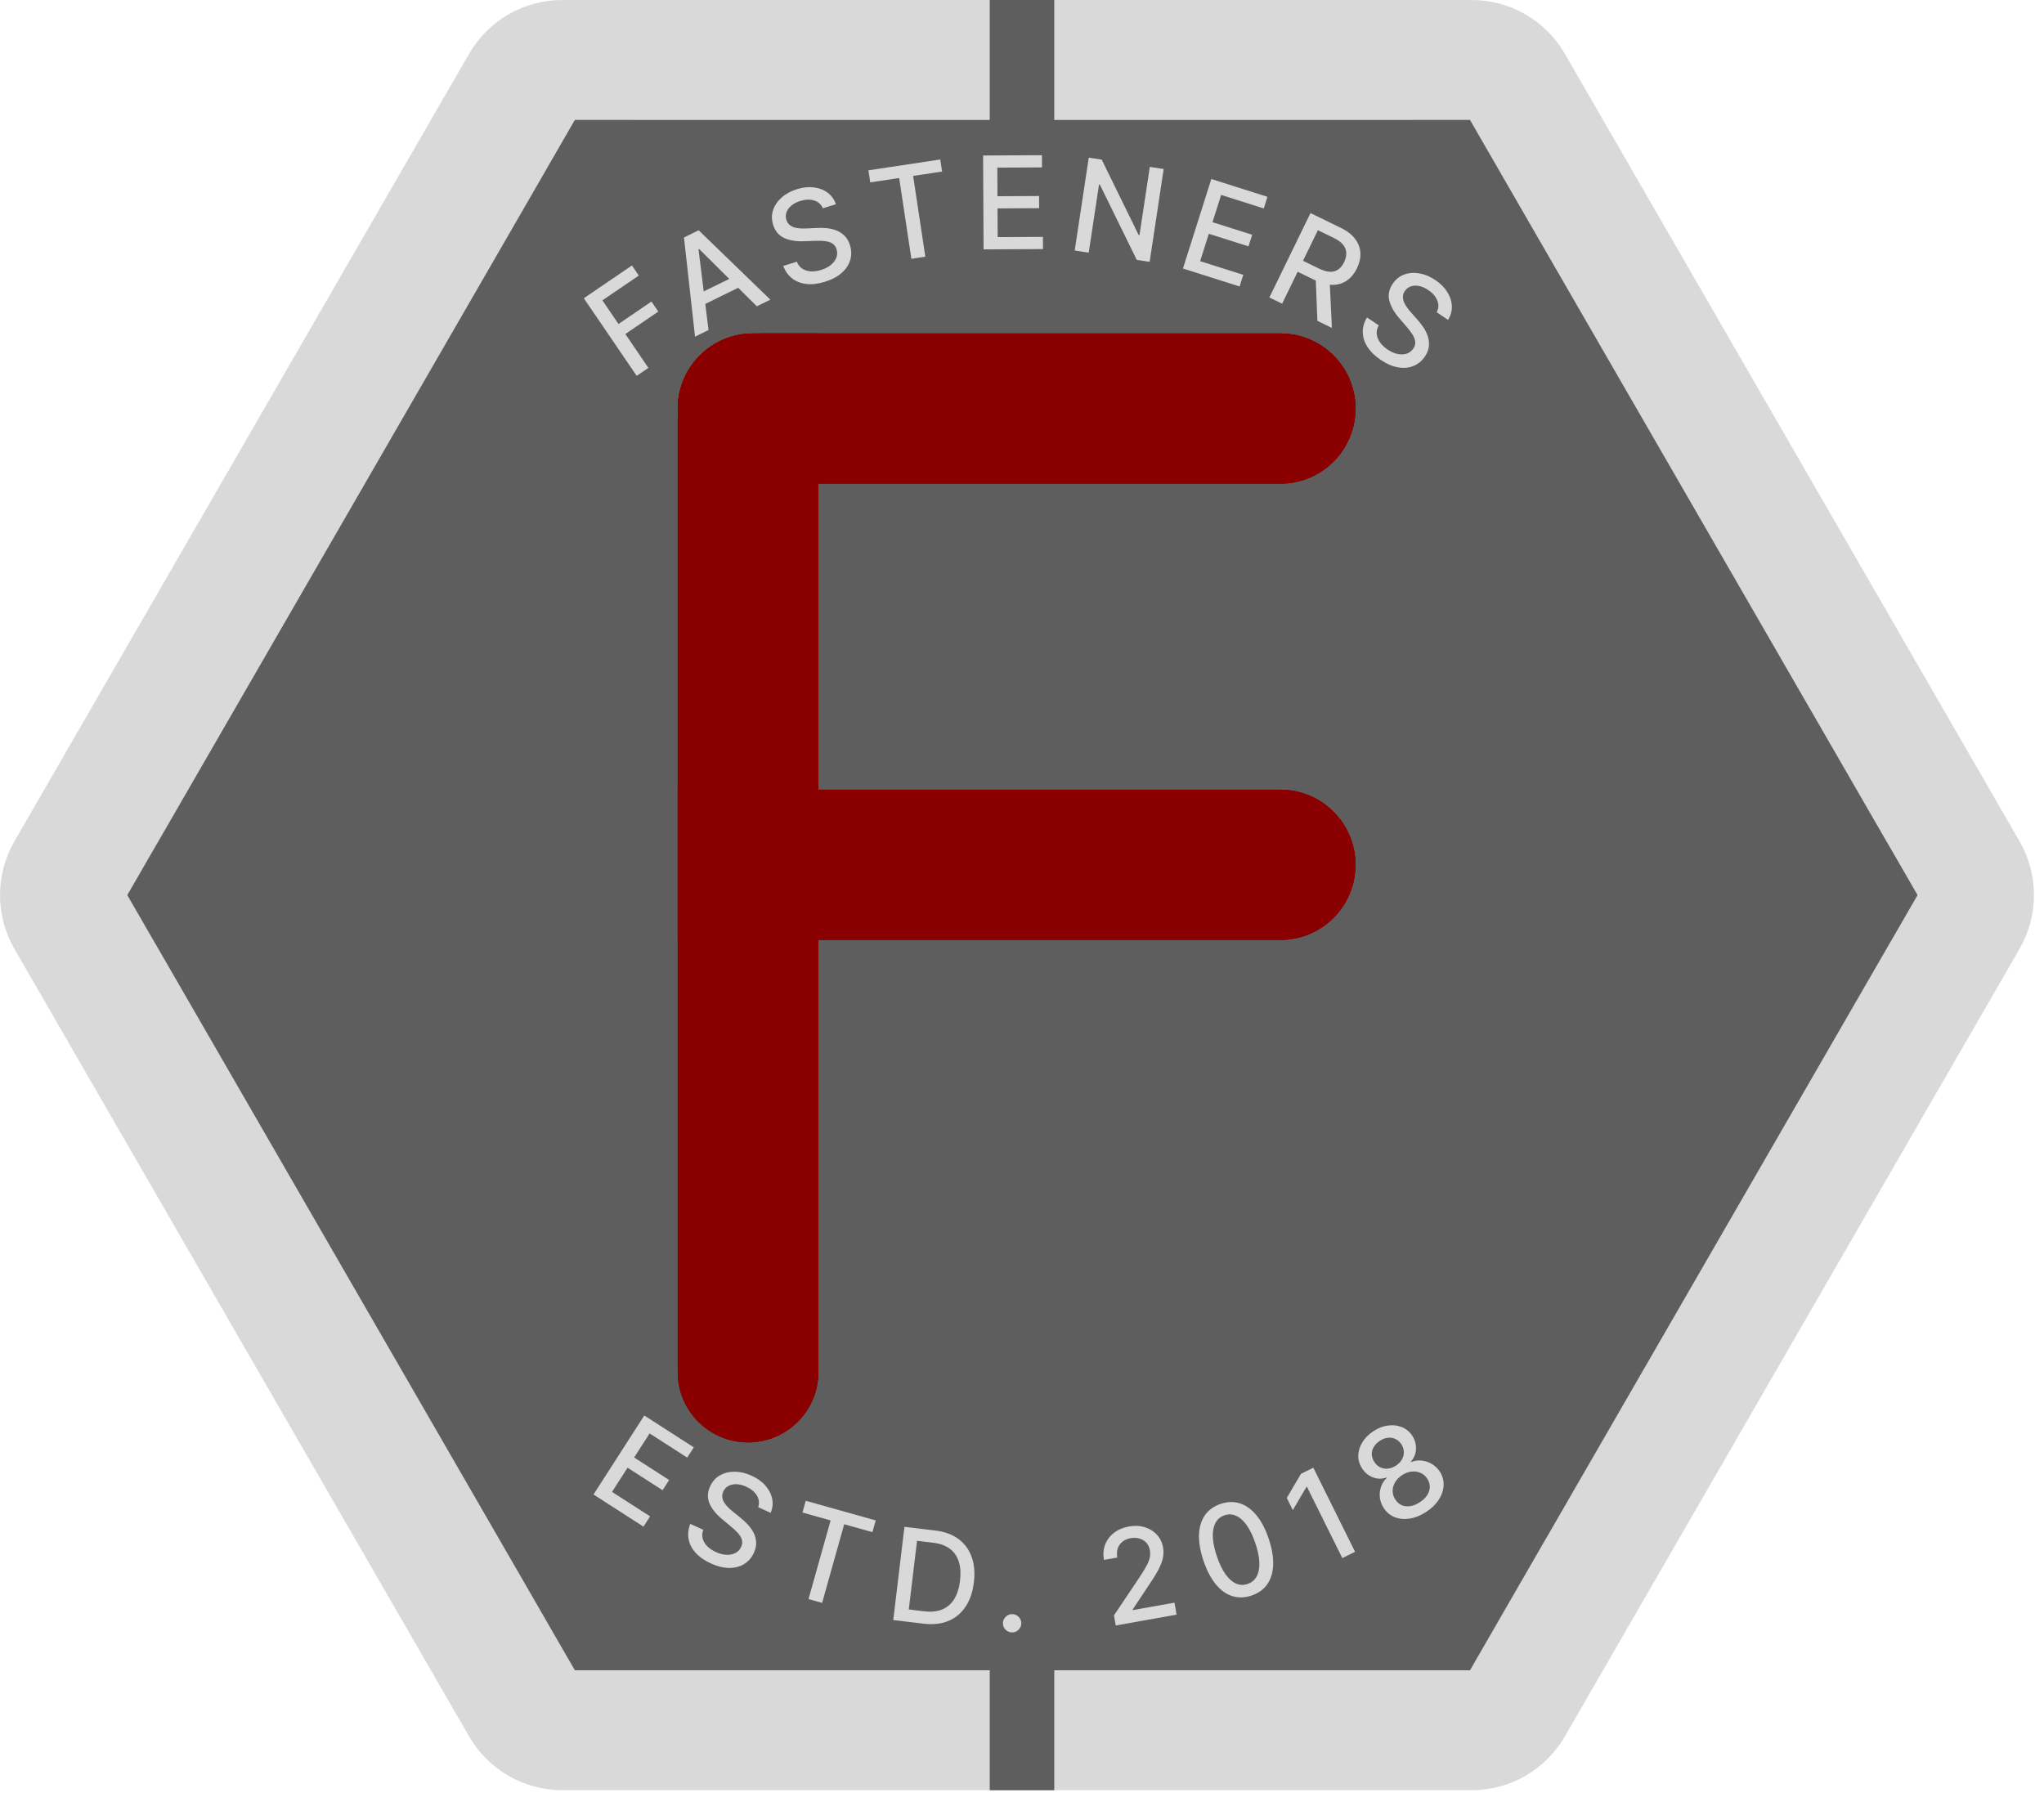
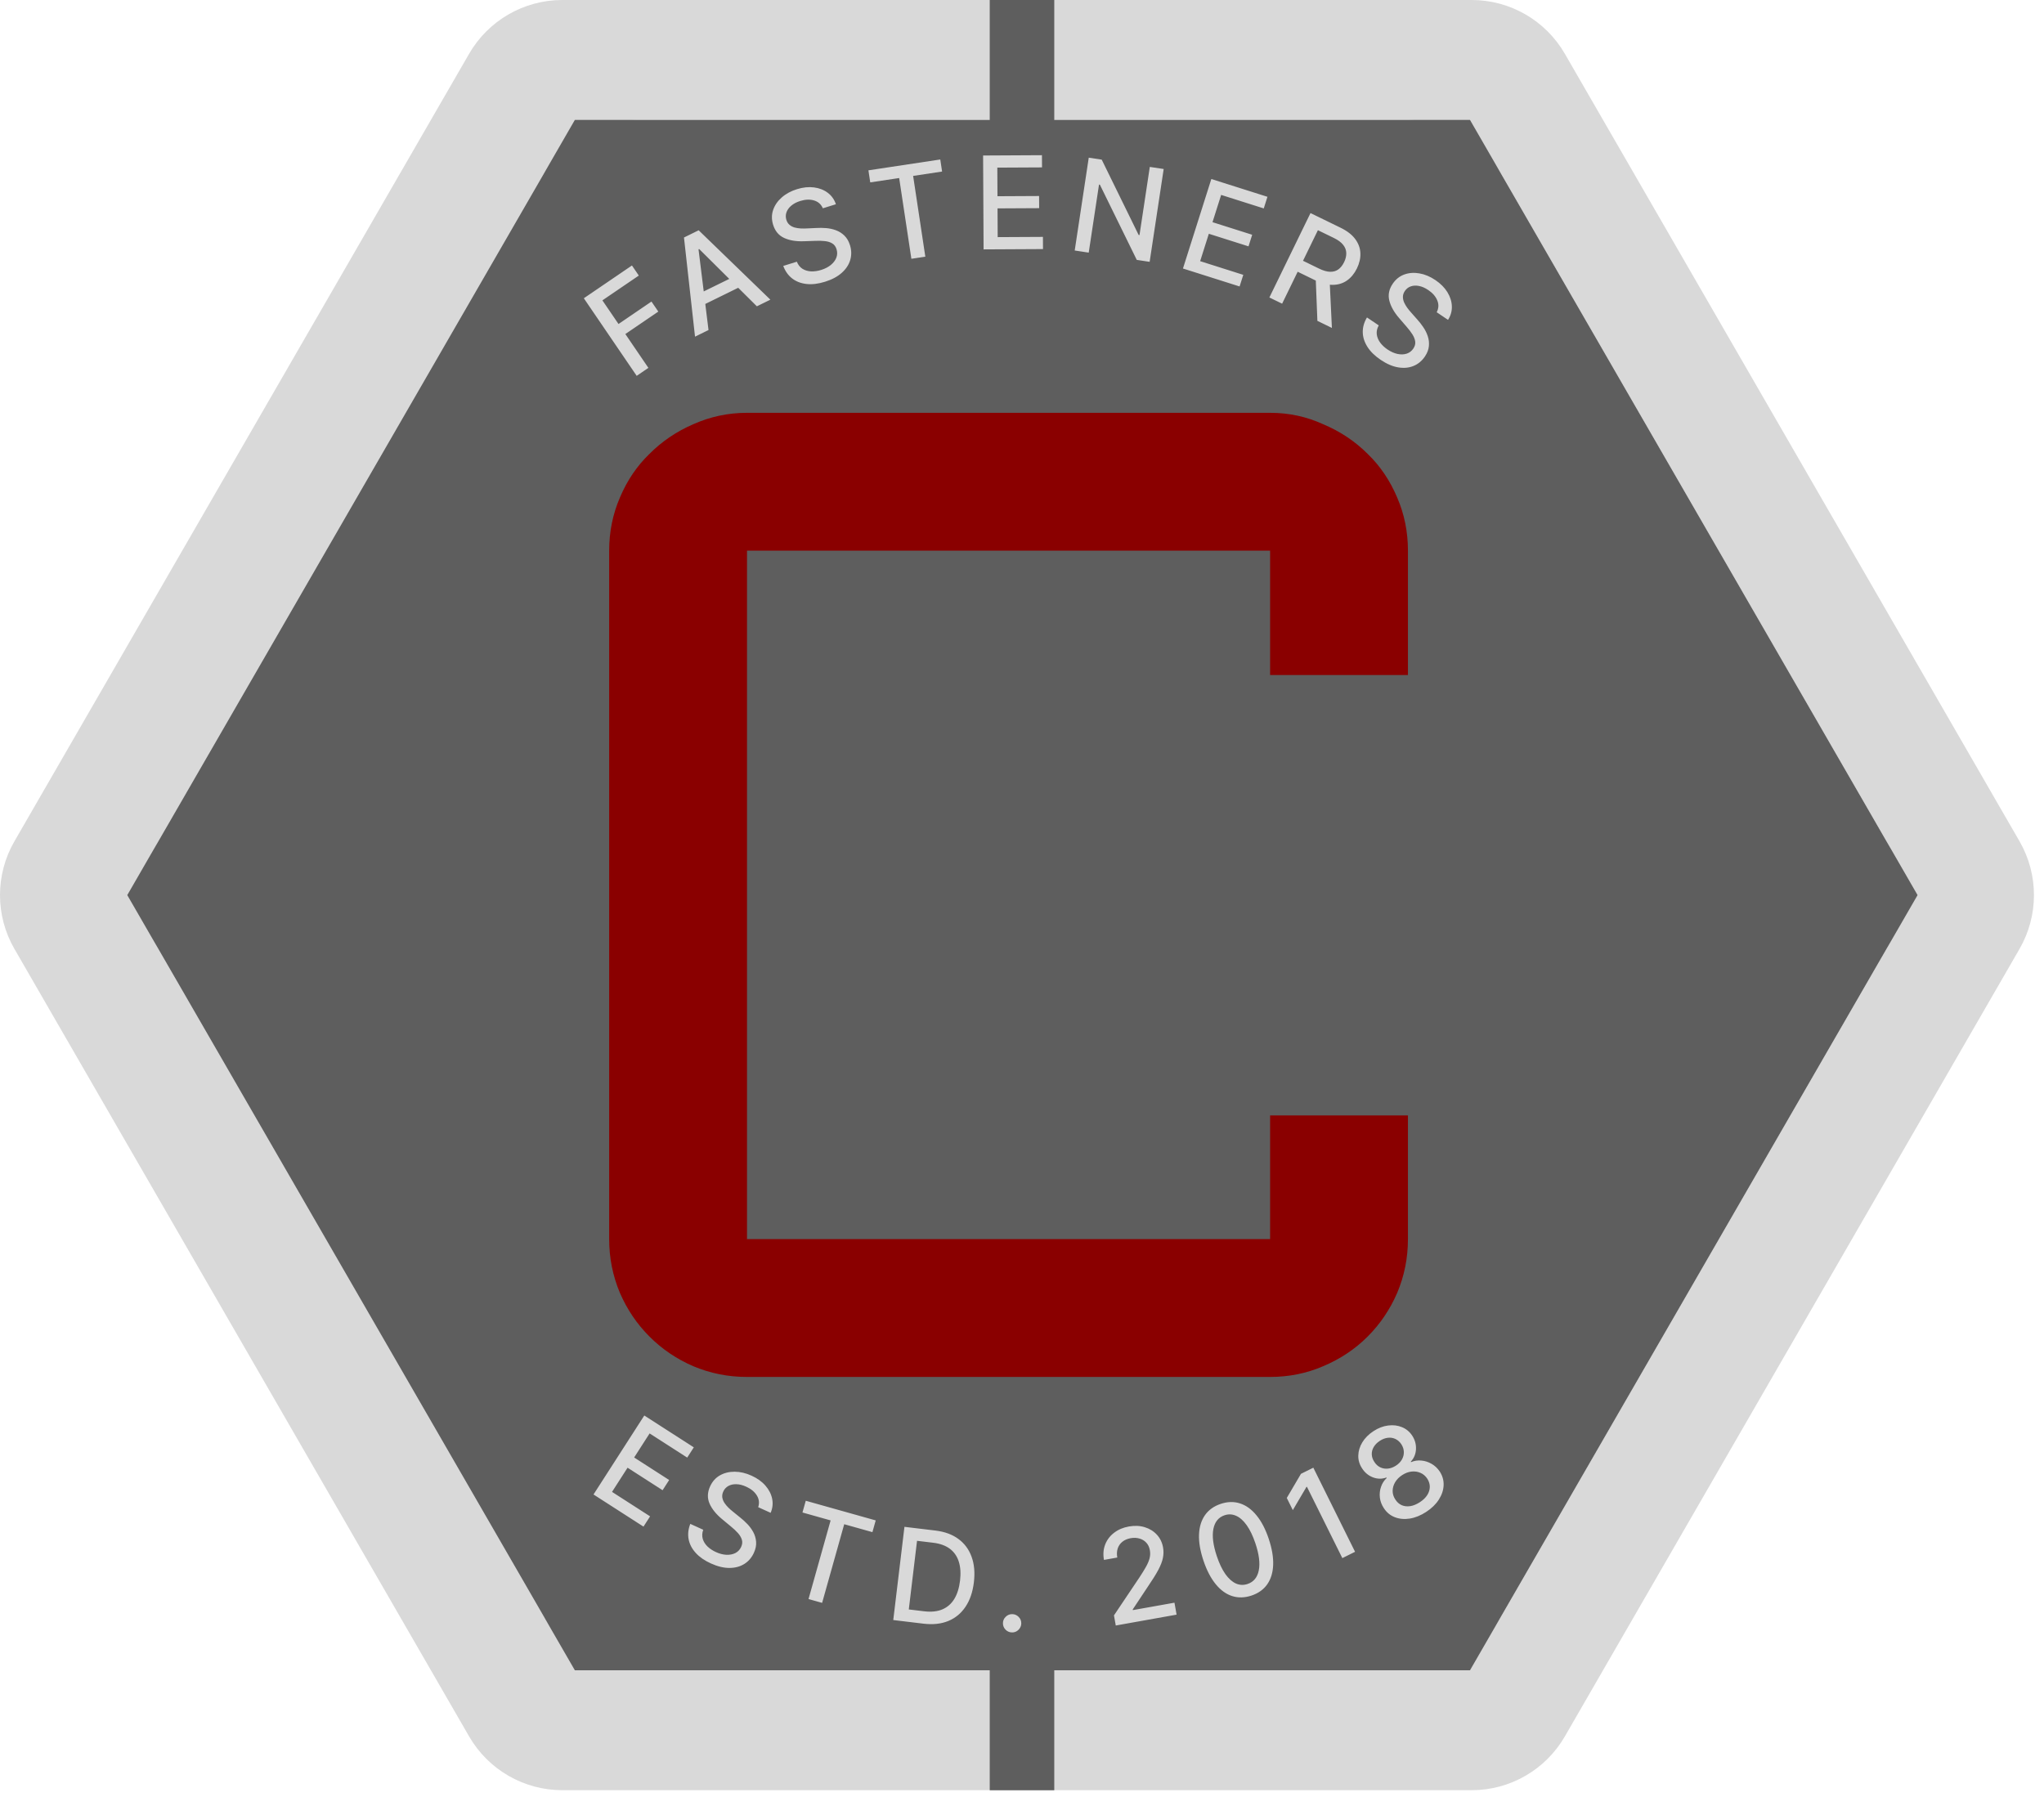
<svg xmlns="http://www.w3.org/2000/svg" width="190" height="167" viewBox="0 0 190 167" fill="none">
  <path d="M187.726 78.208C189.513 81.302 189.513 85.114 187.726 88.208L145.46 161.416C143.674 164.51 140.372 166.416 136.8 166.416H52.267C48.694 166.416 45.393 164.51 43.606 161.416L1.34 88.208C-0.447 85.114 -0.447 81.302 1.34 78.208L43.606 5C45.393 1.906 48.694 0 52.267 0H136.8C140.372 0 143.674 1.906 145.46 5L187.726 78.208ZM59.208 11.148C55.635 11.148 52.334 13.053 50.548 16.148L14.718 78.208C12.931 81.302 12.931 85.114 14.718 88.208L50.548 150.268C52.334 153.362 55.635 155.268 59.208 155.268H130.869C134.442 155.268 137.743 153.362 139.529 150.268L175.36 88.208C177.146 85.114 177.146 81.302 175.36 78.208L139.529 16.147C137.743 13.053 134.442 11.148 130.869 11.148H59.208Z" fill="#D9D9D9" />
  <path d="M11.831 83.208L53.435 11.148H136.643L178.247 83.208L136.643 155.268H53.435L11.831 83.208Z" fill="#5E5E5E" />
  <rect x="92" width="6" height="166.42" fill="#5E5E5E" />
-   <path d="M63 37.979C63 34.125 66.125 31 69.979 31H119.021C122.875 31 126 34.125 126 37.979V37.979C126 41.834 122.875 44.959 119.021 44.959H69.979C66.125 44.959 63 41.834 63 37.979V37.979Z" fill="url(#paint0_linear_111_7)" />
-   <path d="M63 73.413H119.021C122.875 73.413 126 76.537 126 80.392V80.392C126 84.247 122.875 87.371 119.021 87.371H63V73.413Z" fill="url(#paint1_linear_111_7)" />
-   <path d="M69.535 134.08C65.926 134.08 63 131.154 63 127.545L63 39C63 34.582 66.582 31 71 31H76.07V127.545C76.07 131.154 73.144 134.08 69.535 134.08V134.08Z" fill="url(#paint2_linear_111_7)" />
-   <path d="M63 37.979C63 34.125 66.125 31 69.979 31H119.021C122.875 31 126 34.125 126 37.979V37.979C126 41.834 122.875 44.959 119.021 44.959H69.979C66.125 44.959 63 41.834 63 37.979V37.979Z" fill="url(#paint3_linear_111_7)" />
-   <path d="M63 73.413H119.021C122.875 73.413 126 76.537 126 80.392V80.392C126 84.247 122.875 87.371 119.021 87.371H63V73.413Z" fill="url(#paint4_linear_111_7)" />
-   <path d="M69.535 134.08C65.926 134.08 63 131.154 63 127.545L63 39C63 34.582 66.582 31 71 31H76.07V127.545C76.07 131.154 73.144 134.08 69.535 134.08V134.08Z" fill="url(#paint5_linear_111_7)" />
-   <path d="M63 37.979C63 34.125 66.125 31 69.979 31H119.021C122.875 31 126 34.125 126 37.979V37.979C126 41.834 122.875 44.959 119.021 44.959H69.979C66.125 44.959 63 41.834 63 37.979V37.979Z" fill="url(#paint6_linear_111_7)" />
-   <path d="M63 73.413H119.021C122.875 73.413 126 76.537 126 80.392V80.392C126 84.247 122.875 87.371 119.021 87.371H63V73.413Z" fill="url(#paint7_linear_111_7)" />
-   <path d="M69.535 134.08C65.926 134.08 63 131.154 63 127.545L63 39.004C63 34.586 66.582 31.004 71 31.004H76.07V127.545C76.07 131.154 73.144 134.08 69.535 134.08V134.08Z" fill="url(#paint8_linear_111_7)" />
  <path d="M59.183 34.939L54.27 27.726L58.743 24.679L59.381 25.616L55.996 27.921L57.493 30.119L60.557 28.032L61.193 28.965L58.129 31.052L60.271 34.197L59.183 34.939ZM65.86 30.68L64.606 31.296L63.579 22.078L64.944 21.407L71.61 27.858L70.355 28.474L64.993 23.15L64.931 23.18L65.86 30.68ZM64.565 27.509L68.635 25.511L69.123 26.505L65.053 28.504L64.565 27.509ZM76.489 19.363C76.326 18.992 76.054 18.749 75.674 18.635C75.293 18.519 74.863 18.535 74.386 18.683C74.044 18.789 73.765 18.935 73.549 19.121C73.332 19.305 73.184 19.512 73.104 19.742C73.026 19.968 73.023 20.2 73.096 20.436C73.158 20.634 73.257 20.79 73.394 20.905C73.534 21.02 73.695 21.102 73.877 21.153C74.061 21.2 74.251 21.228 74.448 21.238C74.644 21.246 74.829 21.245 75.005 21.235L75.885 21.194C76.171 21.176 76.471 21.18 76.785 21.204C77.099 21.228 77.403 21.294 77.698 21.402C77.994 21.509 78.256 21.675 78.486 21.898C78.719 22.12 78.893 22.418 79.01 22.793C79.156 23.265 79.165 23.722 79.034 24.164C78.907 24.605 78.645 25.003 78.25 25.358C77.857 25.712 77.335 25.991 76.684 26.193C76.06 26.387 75.489 26.456 74.972 26.399C74.455 26.343 74.011 26.173 73.64 25.889C73.269 25.603 72.991 25.213 72.808 24.72L74.07 24.328C74.188 24.622 74.363 24.842 74.597 24.99C74.832 25.134 75.099 25.213 75.398 25.227C75.698 25.238 76.01 25.193 76.333 25.093C76.689 24.982 76.987 24.828 77.23 24.631C77.474 24.43 77.644 24.205 77.742 23.954C77.839 23.701 77.845 23.439 77.761 23.167C77.684 22.921 77.551 22.74 77.361 22.627C77.174 22.512 76.945 22.441 76.674 22.412C76.406 22.382 76.11 22.374 75.787 22.389L74.719 22.426C73.995 22.452 73.383 22.349 72.883 22.117C72.385 21.885 72.046 21.479 71.866 20.898C71.717 20.418 71.717 19.959 71.866 19.52C72.015 19.081 72.281 18.693 72.665 18.357C73.047 18.018 73.518 17.761 74.076 17.588C74.641 17.412 75.169 17.357 75.662 17.421C76.158 17.484 76.585 17.65 76.942 17.92C77.299 18.187 77.552 18.542 77.702 18.986L76.489 19.363ZM80.894 16.955L80.724 15.834L87.403 14.825L87.572 15.946L84.88 16.353L86.014 23.861L84.717 24.057L83.582 16.549L80.894 16.955ZM91.429 23.183L91.384 14.456L96.855 14.427L96.861 15.561L92.706 15.582L92.72 18.241L96.589 18.221L96.595 19.351L92.726 19.371L92.74 22.043L96.946 22.021L96.951 23.154L91.429 23.183ZM108.17 15.711L106.865 24.34L105.668 24.159L102.239 17.168L102.159 17.155L101.202 23.484L99.9 23.287L101.205 14.658L102.41 14.84L105.842 21.841L105.922 21.853L106.88 15.516L108.17 15.711ZM109.962 24.96L112.599 16.641L117.815 18.294L117.473 19.375L113.512 18.119L112.708 20.654L116.397 21.823L116.056 22.9L112.367 21.731L111.56 24.277L115.569 25.549L115.227 26.629L109.962 24.96ZM117.995 27.653L121.817 19.807L124.614 21.17C125.221 21.466 125.675 21.816 125.974 22.221C126.275 22.627 126.436 23.064 126.454 23.531C126.474 23.996 126.367 24.47 126.132 24.952C125.898 25.432 125.591 25.806 125.211 26.073C124.836 26.338 124.397 26.474 123.895 26.479C123.396 26.486 122.842 26.341 122.234 26.045L120.116 25.013L120.612 23.994L122.623 24.973C123.006 25.16 123.345 25.257 123.638 25.264C123.934 25.272 124.19 25.199 124.404 25.044C124.619 24.89 124.797 24.666 124.94 24.372C125.085 24.076 125.152 23.791 125.143 23.518C125.136 23.246 125.04 22.994 124.853 22.76C124.67 22.526 124.383 22.314 123.993 22.123L122.506 21.399L119.179 28.23L117.995 27.653ZM123.593 26L123.807 30.484L122.458 29.827L122.282 25.362L123.593 26ZM133.548 29.026C133.736 28.666 133.755 28.302 133.605 27.934C133.457 27.564 133.176 27.239 132.761 26.96C132.465 26.76 132.176 26.634 131.896 26.582C131.617 26.528 131.363 26.542 131.133 26.623C130.907 26.704 130.726 26.847 130.587 27.052C130.472 27.224 130.412 27.399 130.408 27.578C130.406 27.759 130.443 27.936 130.517 28.11C130.596 28.282 130.693 28.449 130.808 28.608C130.925 28.766 131.042 28.91 131.159 29.04L131.743 29.7C131.935 29.912 132.121 30.148 132.298 30.409C132.476 30.669 132.615 30.948 132.716 31.245C132.817 31.543 132.853 31.851 132.823 32.17C132.795 32.49 132.672 32.813 132.453 33.138C132.177 33.548 131.826 33.841 131.399 34.016C130.975 34.193 130.501 34.238 129.977 34.152C129.455 34.068 128.911 33.835 128.346 33.454C127.804 33.089 127.393 32.688 127.113 32.249C126.833 31.81 126.687 31.358 126.676 30.891C126.666 30.422 126.797 29.962 127.067 29.51L128.162 30.248C128.007 30.524 127.945 30.799 127.976 31.073C128.011 31.347 128.117 31.605 128.293 31.847C128.473 32.088 128.703 32.303 128.984 32.492C129.292 32.7 129.599 32.836 129.905 32.902C130.214 32.966 130.497 32.958 130.753 32.877C131.012 32.794 131.22 32.635 131.379 32.399C131.523 32.185 131.58 31.968 131.55 31.749C131.521 31.531 131.434 31.308 131.287 31.079C131.142 30.851 130.963 30.616 130.75 30.373L130.052 29.564C129.579 29.015 129.275 28.474 129.143 27.939C129.012 27.405 129.116 26.887 129.456 26.383C129.737 25.965 130.095 25.678 130.531 25.519C130.967 25.36 131.436 25.325 131.938 25.413C132.442 25.499 132.936 25.706 133.422 26.033C133.912 26.363 134.286 26.74 134.545 27.164C134.806 27.59 134.944 28.027 134.957 28.475C134.972 28.92 134.854 29.34 134.601 29.735L133.548 29.026Z" fill="#D9D9D9" />
  <path d="M55.17 138.926L59.89 131.585L64.493 134.544L63.88 135.497L60.385 133.25L58.947 135.487L62.201 137.58L61.591 138.53L58.336 136.437L56.891 138.685L60.429 140.959L59.816 141.913L55.17 138.926ZM70.478 140.107C70.604 139.721 70.562 139.359 70.354 139.021C70.147 138.68 69.816 138.406 69.36 138.2C69.034 138.052 68.729 137.975 68.444 137.971C68.16 137.963 67.912 138.019 67.699 138.138C67.49 138.255 67.334 138.426 67.232 138.651C67.146 138.84 67.116 139.023 67.141 139.2C67.17 139.378 67.235 139.546 67.338 139.705C67.444 139.863 67.567 140.011 67.707 140.149C67.848 140.285 67.987 140.408 68.125 140.517L68.809 141.071C69.035 141.248 69.256 141.451 69.475 141.678C69.693 141.905 69.876 142.157 70.025 142.433C70.174 142.71 70.26 143.008 70.284 143.328C70.31 143.648 70.242 143.987 70.079 144.344C69.875 144.794 69.577 145.141 69.186 145.384C68.797 145.629 68.337 145.752 67.805 145.754C67.276 145.757 66.702 145.618 66.081 145.336C65.486 145.066 65.014 144.738 64.665 144.351C64.317 143.965 64.098 143.543 64.01 143.085C63.923 142.624 63.975 142.148 64.166 141.658L65.369 142.205C65.262 142.502 65.247 142.784 65.323 143.049C65.402 143.313 65.549 143.55 65.763 143.759C65.98 143.967 66.243 144.141 66.551 144.281C66.89 144.435 67.215 144.519 67.527 144.533C67.843 144.545 68.121 144.49 68.36 144.368C68.601 144.243 68.78 144.052 68.897 143.793C69.004 143.558 69.025 143.335 68.958 143.123C68.894 142.913 68.771 142.708 68.588 142.506C68.408 142.305 68.192 142.103 67.942 141.899L67.119 141.216C66.562 140.754 66.173 140.27 65.953 139.765C65.736 139.26 65.754 138.731 66.005 138.178C66.213 137.72 66.519 137.377 66.922 137.148C67.325 136.92 67.782 136.807 68.292 136.811C68.803 136.812 69.325 136.934 69.858 137.176C70.396 137.42 70.828 137.731 71.153 138.106C71.481 138.483 71.689 138.891 71.777 139.33C71.865 139.767 71.818 140.201 71.635 140.632L70.478 140.107ZM74.593 140.6L74.9 139.509L81.402 141.336L81.096 142.427L78.474 141.691L76.42 149.002L75.156 148.647L77.21 141.336L74.593 140.6ZM85.838 150.935L83.033 150.598L84.073 141.933L86.967 142.281C87.816 142.383 88.524 142.644 89.092 143.064C89.66 143.481 90.067 144.032 90.314 144.717C90.564 145.399 90.635 146.19 90.527 147.09C90.419 147.993 90.16 148.749 89.753 149.358C89.348 149.967 88.814 150.41 88.151 150.685C87.489 150.957 86.718 151.041 85.838 150.935ZM84.477 149.613L85.903 149.784C86.563 149.863 87.127 149.805 87.594 149.609C88.061 149.411 88.432 149.088 88.706 148.64C88.98 148.189 89.159 147.621 89.241 146.936C89.322 146.256 89.283 145.666 89.123 145.166C88.965 144.667 88.688 144.269 88.292 143.972C87.895 143.675 87.381 143.489 86.749 143.413L85.243 143.233L84.477 149.613ZM94.078 151.749C93.844 151.748 93.644 151.665 93.478 151.5C93.311 151.331 93.228 151.129 93.228 150.894C93.229 150.661 93.314 150.462 93.482 150.298C93.65 150.131 93.851 150.048 94.084 150.049C94.317 150.05 94.517 150.134 94.684 150.302C94.851 150.468 94.934 150.667 94.933 150.9C94.932 151.056 94.892 151.199 94.812 151.33C94.735 151.457 94.632 151.559 94.504 151.636C94.376 151.712 94.234 151.75 94.078 151.749ZM103.716 151.106L103.548 150.166L105.917 146.635C106.169 146.253 106.374 145.92 106.531 145.638C106.691 145.353 106.801 145.089 106.862 144.848C106.923 144.606 106.93 144.359 106.886 144.107C106.835 143.822 106.724 143.588 106.552 143.405C106.381 143.219 106.169 143.091 105.917 143.021C105.664 142.948 105.392 142.937 105.101 142.989C104.794 143.044 104.537 143.155 104.33 143.321C104.123 143.488 103.978 143.697 103.896 143.949C103.814 144.2 103.801 144.479 103.856 144.787L102.618 145.008C102.525 144.485 102.563 144.006 102.734 143.572C102.904 143.137 103.18 142.775 103.561 142.485C103.942 142.192 104.399 141.997 104.933 141.902C105.473 141.806 105.968 141.828 106.417 141.97C106.869 142.109 107.244 142.342 107.542 142.67C107.84 142.995 108.03 143.388 108.112 143.849C108.169 144.168 108.165 144.491 108.099 144.817C108.036 145.143 107.891 145.519 107.664 145.947C107.437 146.371 107.109 146.896 106.681 147.52L105.293 149.612L105.304 149.675L109.172 148.985L109.37 150.096L103.716 151.106ZM116.336 148.323C115.697 148.534 115.095 148.549 114.53 148.368C113.965 148.186 113.456 147.816 113.002 147.258C112.548 146.701 112.169 145.972 111.867 145.073C111.566 144.176 111.428 143.37 111.454 142.654C111.483 141.937 111.667 141.335 112.007 140.849C112.35 140.362 112.838 140.012 113.471 139.8C114.104 139.587 114.703 139.573 115.268 139.757C115.833 139.939 116.342 140.308 116.795 140.863C117.25 141.414 117.629 142.138 117.93 143.035C118.233 143.937 118.372 144.747 118.347 145.466C118.321 146.182 118.138 146.785 117.799 147.273C117.459 147.759 116.971 148.109 116.336 148.323ZM115.973 147.244C116.533 147.056 116.879 146.635 117.01 145.983C117.144 145.329 117.038 144.486 116.69 143.452C116.459 142.765 116.191 142.209 115.887 141.784C115.584 141.355 115.256 141.064 114.905 140.909C114.555 140.751 114.196 140.734 113.827 140.858C113.269 141.045 112.924 141.467 112.791 142.123C112.658 142.779 112.763 143.624 113.107 144.656C113.339 145.345 113.606 145.904 113.909 146.333C114.214 146.758 114.541 147.048 114.89 147.204C115.238 147.356 115.599 147.37 115.973 147.244ZM122.08 136.436L125.96 144.254L124.777 144.841L121.484 138.207L121.438 138.23L120.174 140.379L119.613 139.249L120.931 137.006L122.08 136.436ZM132.57 140.547C132.059 140.88 131.549 141.087 131.041 141.166C130.536 141.245 130.072 141.201 129.649 141.036C129.226 140.87 128.887 140.589 128.632 140.193C128.428 139.885 128.306 139.559 128.266 139.216C128.226 138.869 128.262 138.536 128.372 138.216C128.481 137.894 128.658 137.619 128.903 137.392L128.875 137.349C128.454 137.498 128.035 137.493 127.619 137.333C127.203 137.174 126.869 136.897 126.615 136.502C126.369 136.13 126.251 135.733 126.26 135.31C126.27 134.883 126.397 134.47 126.639 134.071C126.881 133.673 127.227 133.327 127.677 133.034C128.122 132.744 128.575 132.571 129.037 132.514C129.499 132.454 129.928 132.505 130.323 132.669C130.716 132.83 131.034 133.095 131.278 133.465C131.532 133.859 131.646 134.28 131.622 134.726C131.598 135.173 131.437 135.556 131.139 135.875L131.167 135.917C131.472 135.787 131.791 135.738 132.125 135.772C132.46 135.801 132.778 135.904 133.079 136.081C133.381 136.254 133.634 136.494 133.838 136.802C134.093 137.198 134.211 137.624 134.191 138.077C134.171 138.531 134.022 138.974 133.744 139.406C133.469 139.836 133.077 140.217 132.57 140.547ZM131.982 139.643C132.284 139.447 132.514 139.226 132.67 138.982C132.825 138.735 132.904 138.482 132.907 138.222C132.909 137.96 132.832 137.705 132.674 137.458C132.506 137.205 132.293 137.024 132.035 136.914C131.779 136.802 131.504 136.763 131.21 136.795C130.916 136.827 130.626 136.936 130.34 137.123C130.052 137.31 129.832 137.533 129.682 137.79C129.531 138.048 129.455 138.316 129.453 138.595C129.452 138.874 129.535 139.14 129.703 139.393C129.861 139.64 130.059 139.816 130.297 139.922C130.536 140.024 130.801 140.053 131.092 140.01C131.38 139.964 131.677 139.842 131.982 139.643ZM129.765 136.241C130.008 136.082 130.192 135.893 130.316 135.673C130.441 135.453 130.5 135.221 130.494 134.978C130.49 134.733 130.414 134.493 130.264 134.258C130.113 134.031 129.928 133.867 129.709 133.765C129.493 133.662 129.26 133.625 129.012 133.655C128.762 133.682 128.513 133.776 128.265 133.937C128.013 134.102 127.823 134.294 127.694 134.513C127.567 134.728 127.506 134.956 127.513 135.195C127.52 135.435 127.599 135.668 127.75 135.895C127.9 136.13 128.085 136.299 128.305 136.403C128.526 136.507 128.761 136.547 129.013 136.522C129.267 136.496 129.518 136.402 129.765 136.241Z" fill="#D9D9D9" />
-   <defs>
-     <linearGradient id="paint0_linear_111_7" x1="63" y1="37.979" x2="126" y2="37.979" gradientUnits="userSpaceOnUse">
-       <stop offset="0.9" stop-color="#8A0000" />
-     </linearGradient>
-     <linearGradient id="paint1_linear_111_7" x1="63" y1="80.392" x2="126" y2="80.392" gradientUnits="userSpaceOnUse">
-       <stop offset="0.8" stop-color="#8A0000" />
-     </linearGradient>
-     <linearGradient id="paint2_linear_111_7" x1="63" y1="82.54" x2="76.07" y2="82.54" gradientUnits="userSpaceOnUse">
-       <stop offset="1" stop-color="#8A0000" />
-     </linearGradient>
-     <linearGradient id="paint3_linear_111_7" x1="63" y1="37.979" x2="126" y2="37.979" gradientUnits="userSpaceOnUse">
-       <stop offset="0.8" stop-color="#8A0000" />
-     </linearGradient>
-     <linearGradient id="paint4_linear_111_7" x1="63" y1="80.392" x2="126" y2="80.392" gradientUnits="userSpaceOnUse">
-       <stop offset="0.8" stop-color="#8A0000" />
-     </linearGradient>
-     <linearGradient id="paint5_linear_111_7" x1="63" y1="82.54" x2="76.07" y2="82.54" gradientUnits="userSpaceOnUse">
-       <stop offset="1" stop-color="#8A0000" />
-     </linearGradient>
-     <linearGradient id="paint6_linear_111_7" x1="63" y1="37.979" x2="126" y2="37.979" gradientUnits="userSpaceOnUse">
-       <stop offset="0.8" stop-color="#8A0000" />
-     </linearGradient>
-     <linearGradient id="paint7_linear_111_7" x1="63" y1="80.392" x2="126" y2="80.392" gradientUnits="userSpaceOnUse">
-       <stop offset="0.8" stop-color="#8A0000" />
-     </linearGradient>
-     <linearGradient id="paint8_linear_111_7" x1="63" y1="82.542" x2="76.07" y2="82.542" gradientUnits="userSpaceOnUse">
-       <stop offset="1" stop-color="#8A0000" />
-     </linearGradient>
-   </defs>
+   <path d="M56.625 51.188C56.625 49.438 56.958 47.792 57.625 46.25C58.292 44.667 59.208 43.312 60.375 42.188C61.542 41.021 62.896 40.104 64.438 39.438C66.021 38.729 67.688 38.375 69.438 38.375H118.062C119.812 38.375 121.458 38.729 123 39.438C124.583 40.104 125.958 41.021 127.125 42.188C128.292 43.312 129.208 44.667 129.875 46.25C130.542 47.792 130.875 49.438 130.875 51.188V62.75H118.062V51.188H69.438V115.188H118.062V103.688H130.875V115.188C130.875 116.938 130.542 118.604 129.875 120.188C129.208 121.729 128.292 123.083 127.125 124.25C125.958 125.417 124.583 126.333 123 127C121.458 127.667 119.812 128 118.062 128H69.438C67.688 128 66.021 127.667 64.438 127C62.896 126.333 61.542 125.417 60.375 124.25C59.208 123.083 58.292 121.729 57.625 120.188C56.958 118.604 56.625 116.938 56.625 115.188V51.188Z" fill="#8A0000" />
</svg>
